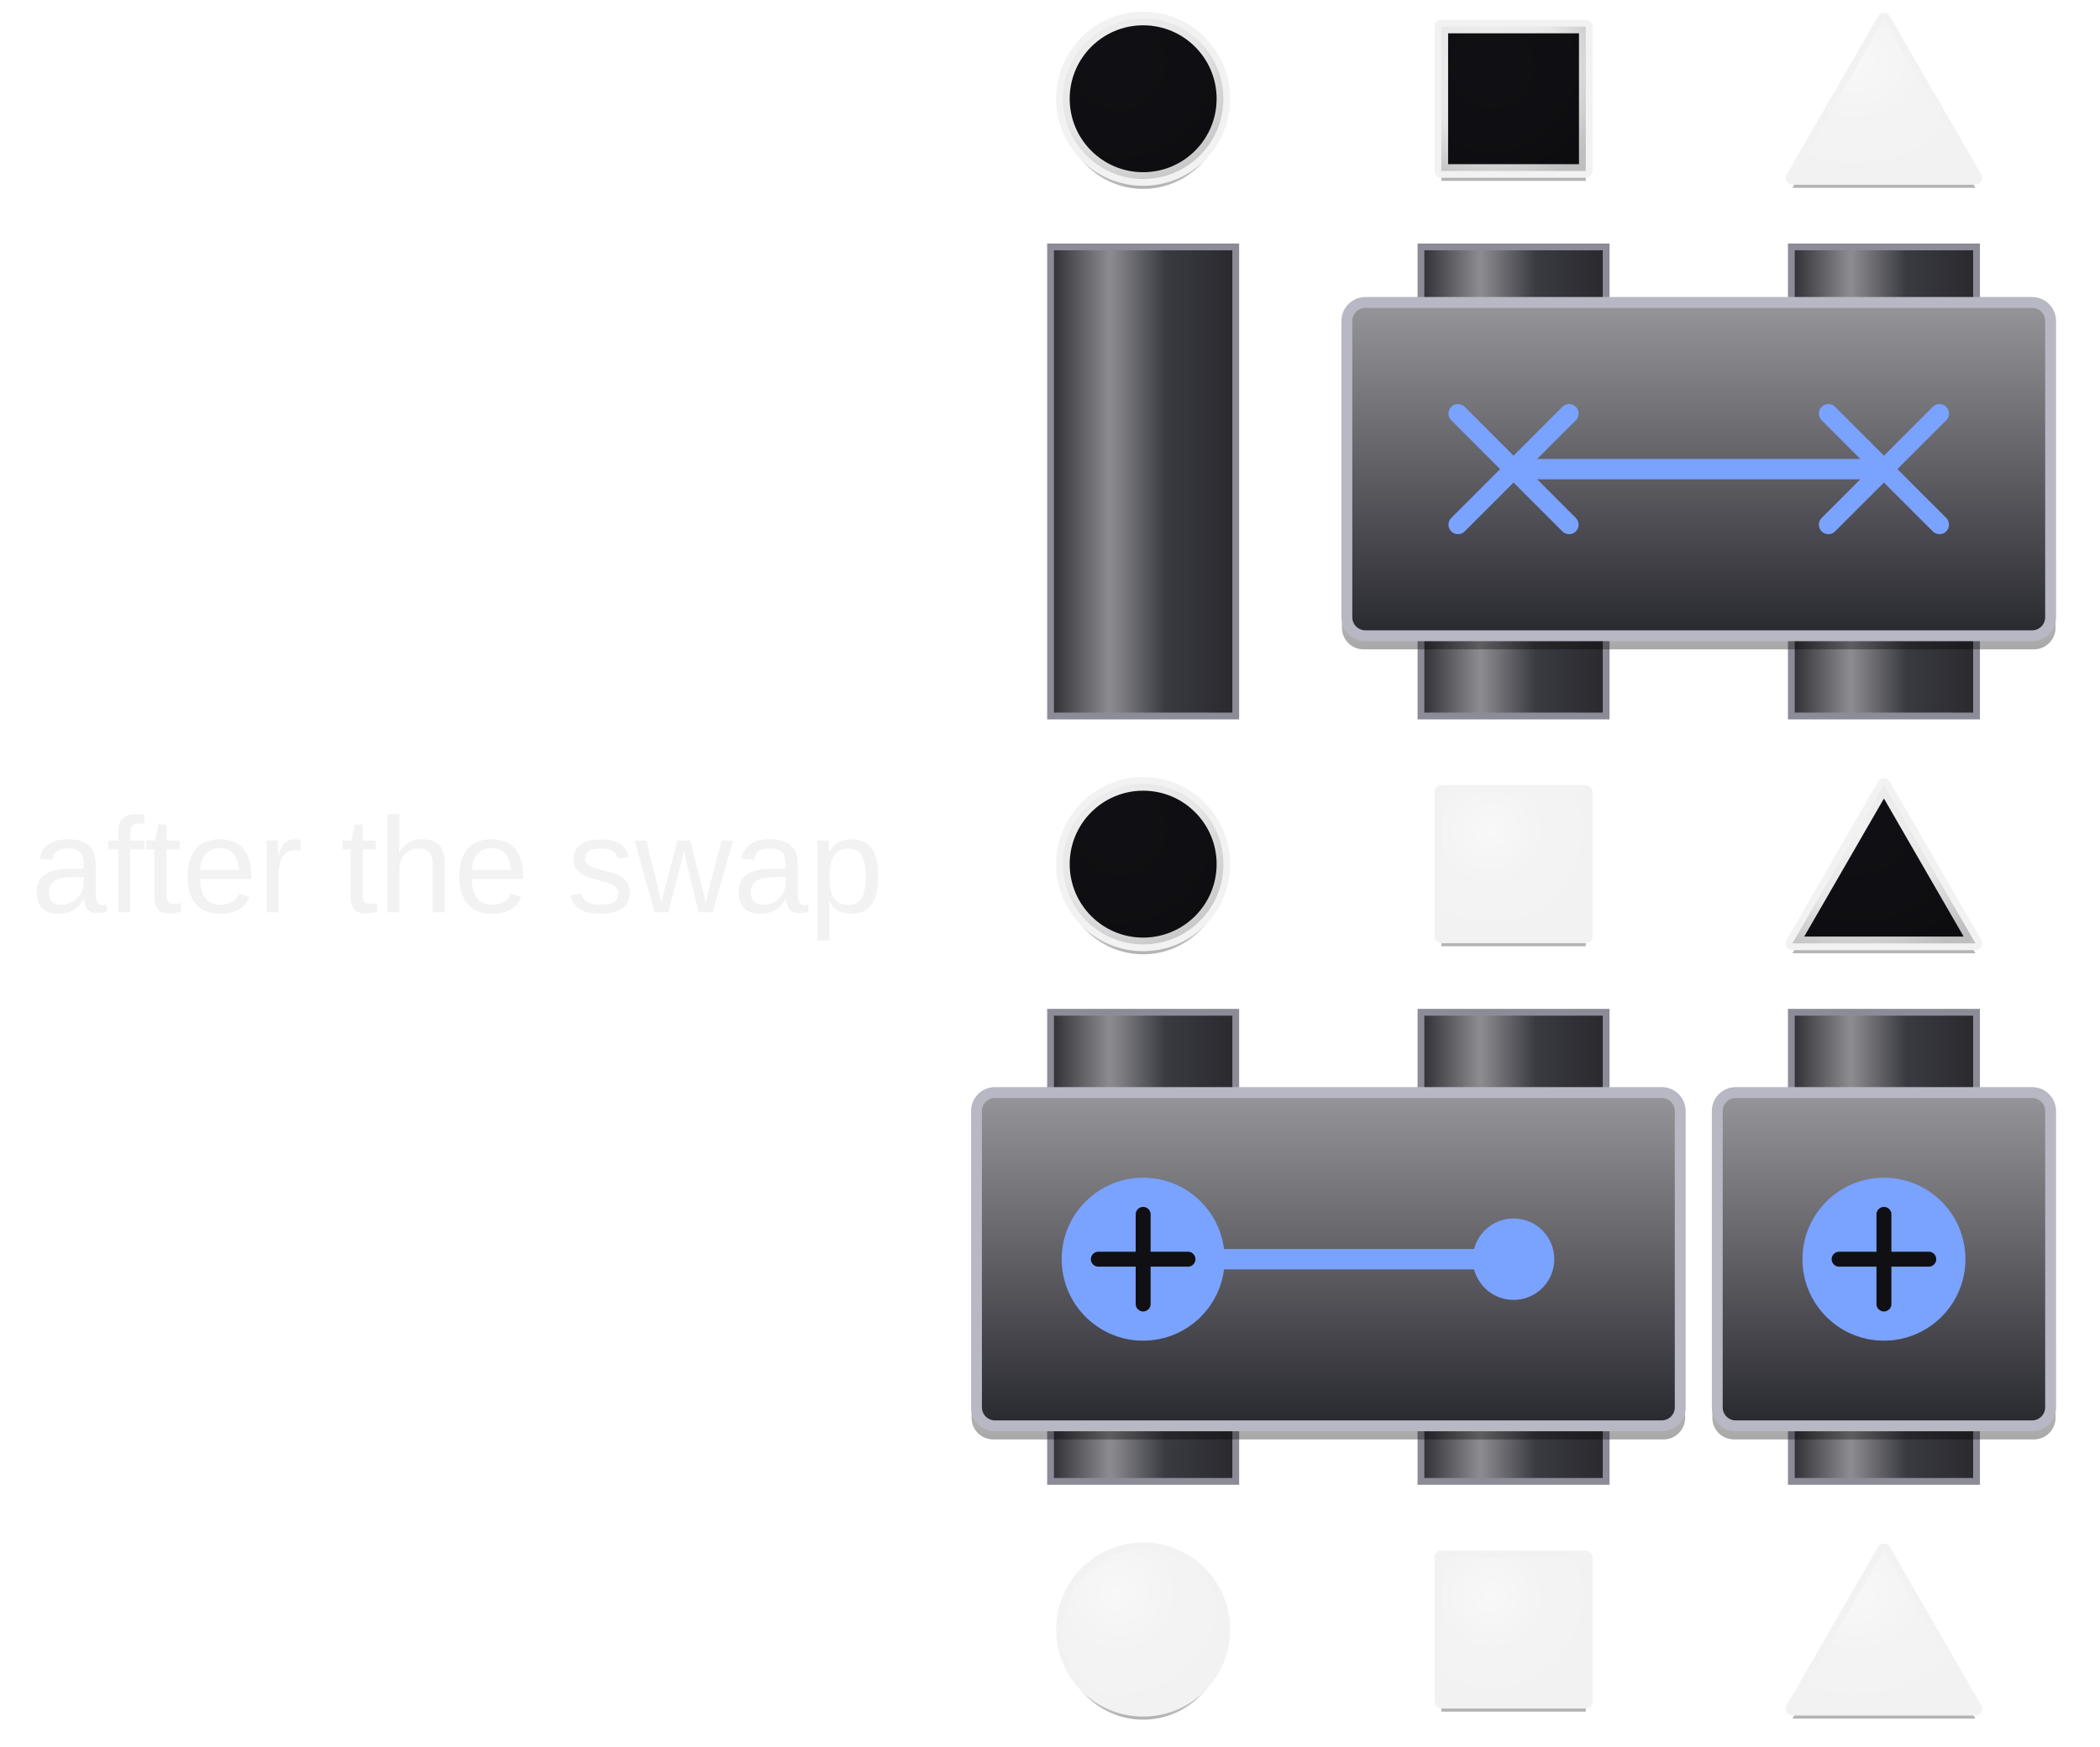
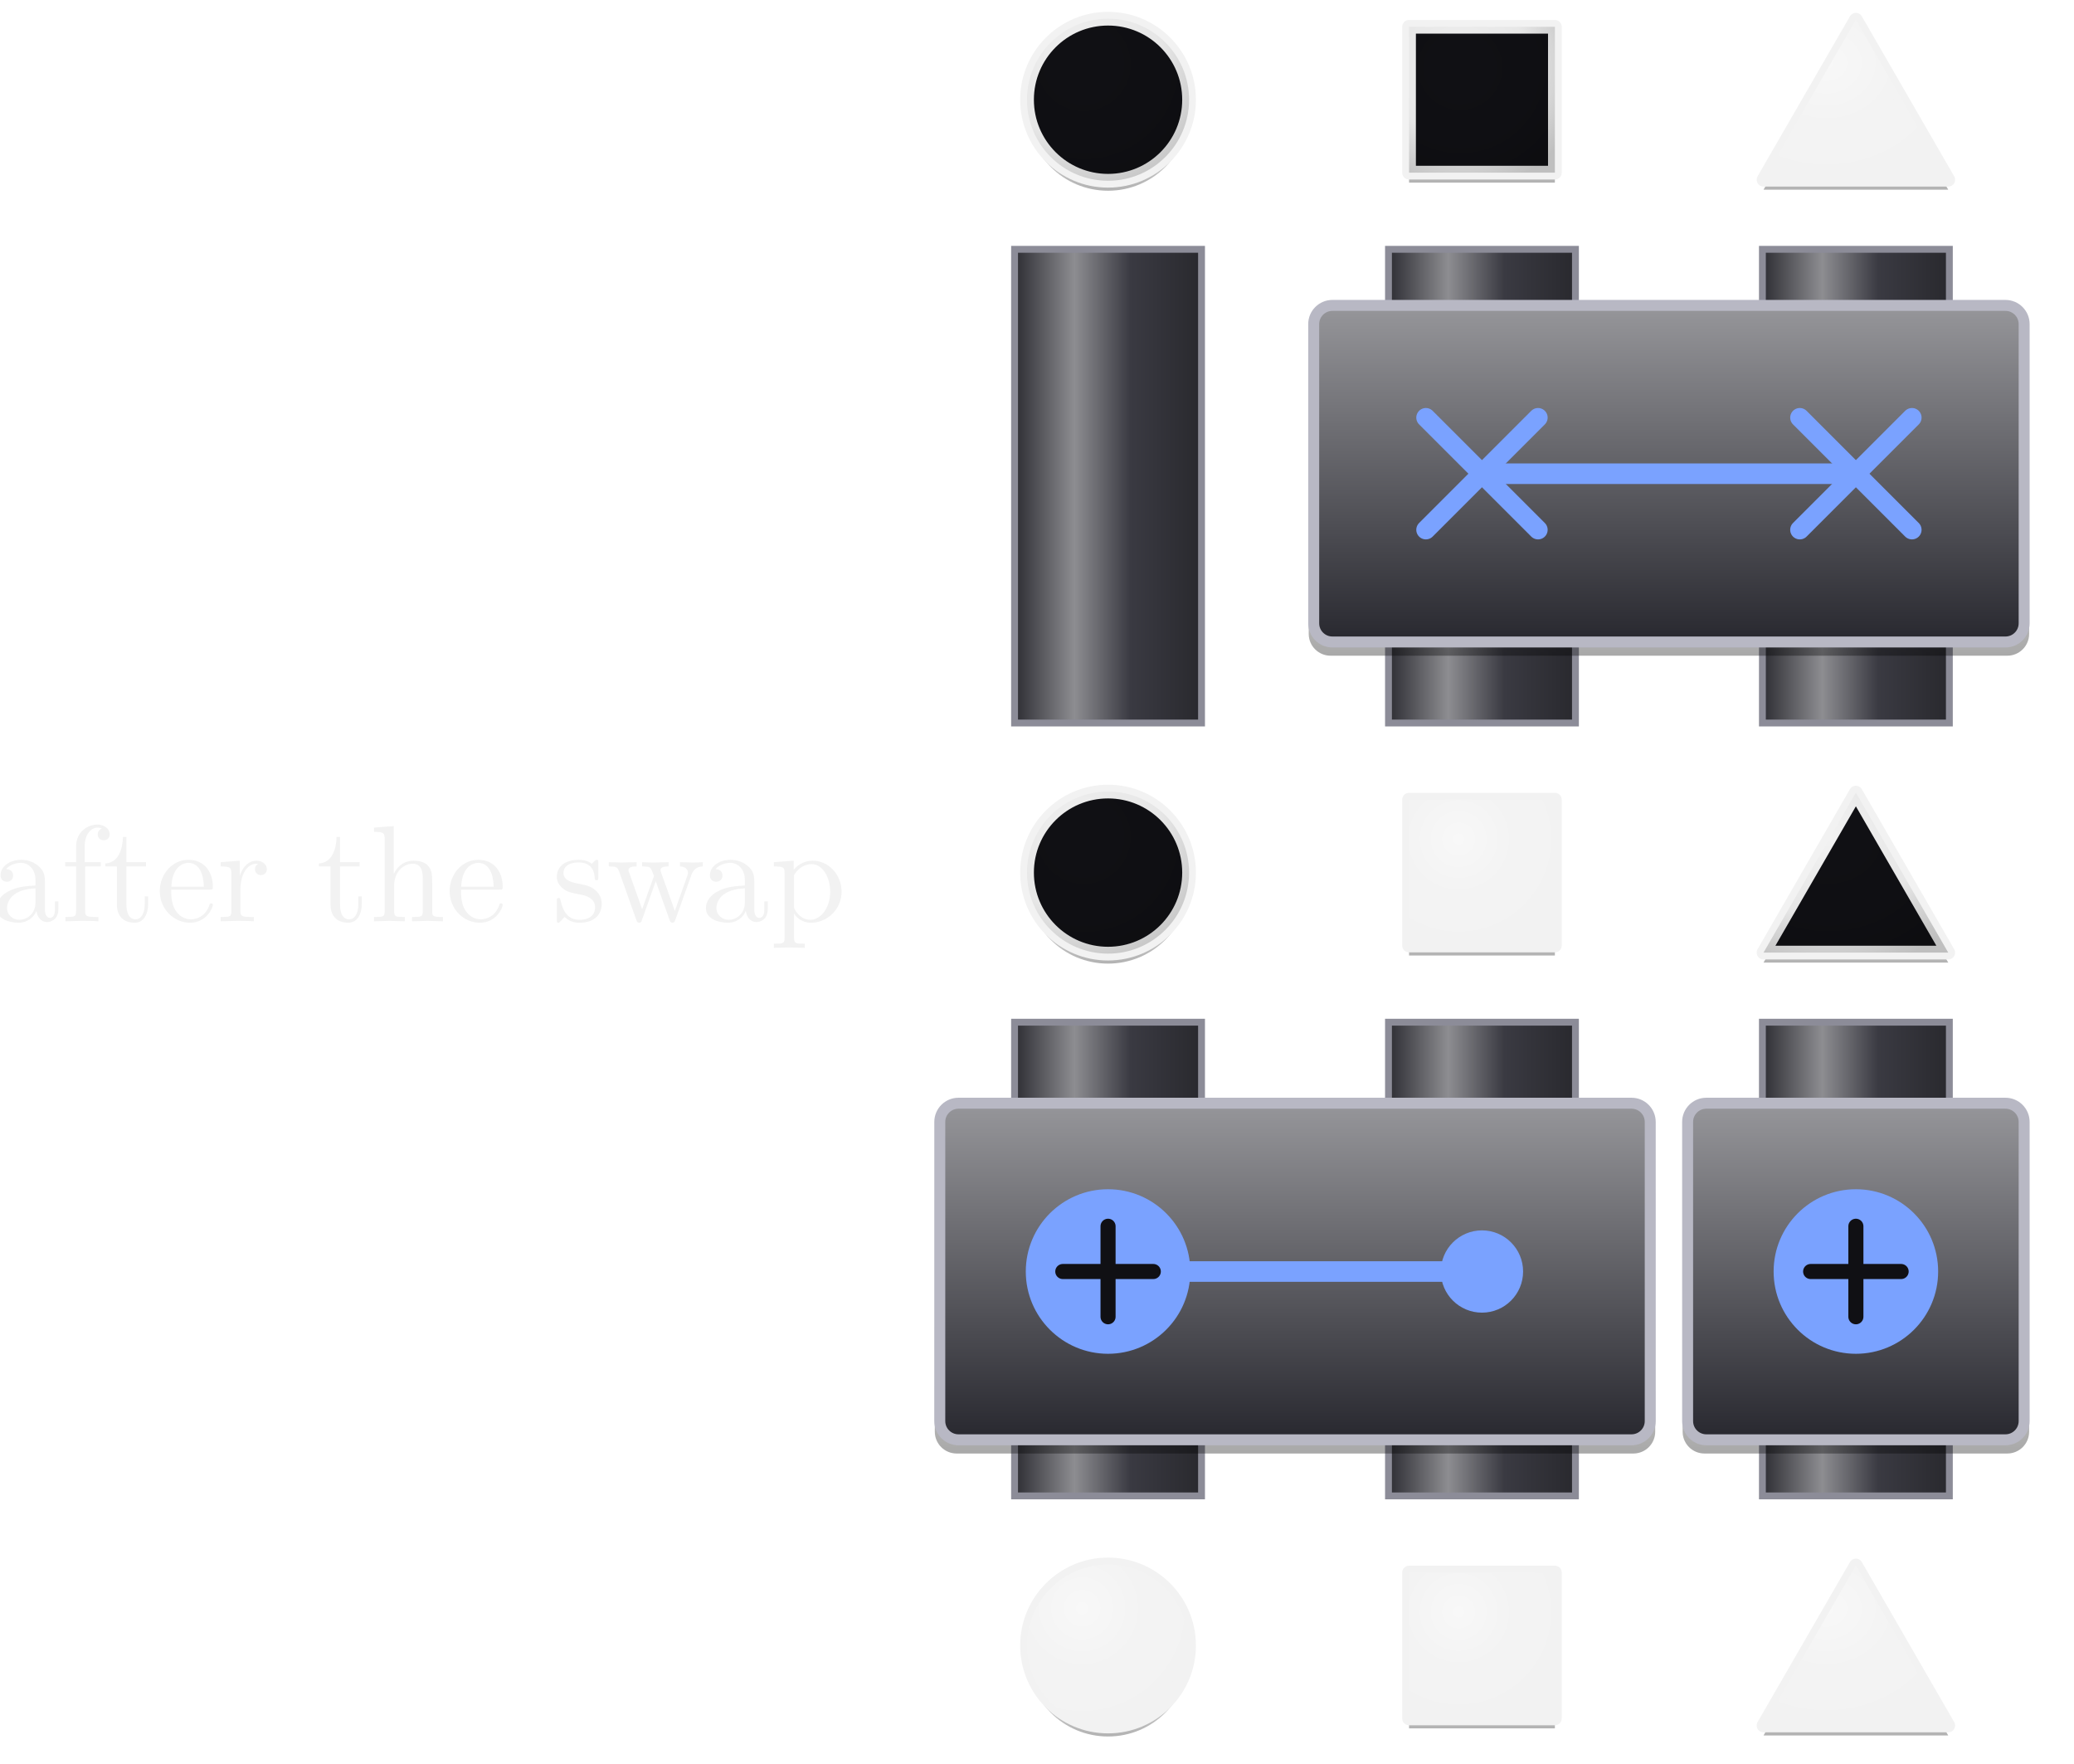
- <svg xmlns="http://www.w3.org/2000/svg" viewBox="-185.182 -3 340.182 283" width="340.182" height="283" shape-rendering="geometricPrecision">
+ <svg xmlns="http://www.w3.org/2000/svg" viewBox="-177.802 -3 332.802 283" width="332.802" height="283" shape-rendering="geometricPrecision">
  <defs>
    <linearGradient id="ms-pipe" x1="0" y1="0" x2="1" y2="0">
      <stop offset="0%" stop-color="#2d2d33" />
      <stop offset="32%" stop-color="#8d8d91" />
      <stop offset="62%" stop-color="#3a3a42" />
      <stop offset="100%" stop-color="#29292e" />
    </linearGradient>
    <linearGradient id="ms-gate" x1="0" y1="0" x2="0" y2="1">
      <stop offset="0%" stop-color="#96969a" />
      <stop offset="100%" stop-color="#28282f" />
    </linearGradient>
    <linearGradient id="ms-shadow" x1="0" y1="0" x2="0" y2="1">
      <stop offset="0%" stop-color="#000000" stop-opacity="0" />
      <stop offset="55%" stop-color="#000000" stop-opacity="0.119" />
      <stop offset="100%" stop-color="#000000" stop-opacity="0.34" />
    </linearGradient>
    <linearGradient id="ms-qubit-shadow" x1="0" y1="0" x2="0" y2="1">
      <stop offset="0%" stop-color="#000000" stop-opacity="0" />
      <stop offset="55%" stop-color="#000000" stop-opacity="0.105" />
      <stop offset="100%" stop-color="#000000" stop-opacity="0.3" />
    </linearGradient>
    <radialGradient id="ms-qubit-lit" cx="0.34" cy="0.27" r="0.78">
      <stop offset="0%" stop-color="#ffffff" stop-opacity="0.46" />
      <stop offset="45%" stop-color="#ffffff" stop-opacity="0.11" />
      <stop offset="100%" stop-color="#ffffff" stop-opacity="0" />
    </radialGradient>
    <radialGradient id="ms-qubit-dim" cx="0.35" cy="0.28" r="0.85">
      <stop offset="0%" stop-color="#000000" stop-opacity="0" />
      <stop offset="58%" stop-color="#000000" stop-opacity="0.05" />
      <stop offset="100%" stop-color="#000000" stop-opacity="0.21" />
    </radialGradient>
  </defs>
  <g>
    <g data-key="pipe:1:n0">
      <rect x="-15" y="37" width="30" height="76" fill="url(#ms-pipe)" stroke="#8c8c98" stroke-width="1.1" />
    </g>
    <g data-key="pipe:1:n1">
      <rect x="-15" y="161" width="30" height="13" fill="url(#ms-pipe)" stroke="#8c8c98" stroke-width="1.1" />
    </g>
    <g data-key="pipe:1:controlled@1-2#0">
      <rect x="-15" y="228" width="30" height="9" fill="url(#ms-pipe)" stroke="#8c8c98" stroke-width="1.1" />
    </g>
    <g data-key="pipe:2:n0">
      <rect x="45" y="37" width="30" height="9" fill="url(#ms-pipe)" stroke="#8c8c98" stroke-width="1.1" />
    </g>
    <g data-key="pipe:2:swap@2-3#0">
      <rect x="45" y="100" width="30" height="13" fill="url(#ms-pipe)" stroke="#8c8c98" stroke-width="1.1" />
    </g>
    <g data-key="pipe:2:n2">
      <rect x="45" y="161" width="30" height="13" fill="url(#ms-pipe)" stroke="#8c8c98" stroke-width="1.1" />
    </g>
    <g data-key="pipe:2:controlled@1-2#0">
      <rect x="45" y="228" width="30" height="9" fill="url(#ms-pipe)" stroke="#8c8c98" stroke-width="1.1" />
    </g>
    <g data-key="pipe:3:n0">
      <rect x="105" y="37" width="30" height="9" fill="url(#ms-pipe)" stroke="#8c8c98" stroke-width="1.1" />
    </g>
    <g data-key="pipe:3:swap@2-3#0">
      <rect x="105" y="100" width="30" height="13" fill="url(#ms-pipe)" stroke="#8c8c98" stroke-width="1.1" />
    </g>
    <g data-key="pipe:3:n2">
      <rect x="105" y="161" width="30" height="13" fill="url(#ms-pipe)" stroke="#8c8c98" stroke-width="1.1" />
    </g>
    <g data-key="pipe:3:controlled@3-3#0">
      <rect x="105" y="228" width="30" height="9" fill="url(#ms-pipe)" stroke="#8c8c98" stroke-width="1.1" />
    </g>
    <g data-key="swap@2-3#0">
      <rect x="32.2" y="48.2" width="115.6" height="54" rx="3.5" fill="url(#ms-shadow)" stroke="none" />
      <rect x="33" y="46" width="114" height="54" rx="3" fill="url(#ms-gate)" stroke="#b8b8c4" stroke-width="1.76" />
    </g>
    <g data-key="controlled@1-2#0">
      <rect x="-27.8" y="176.2" width="115.6" height="54" rx="3.5" fill="url(#ms-shadow)" stroke="none" />
      <rect x="-27" y="174" width="114" height="54" rx="3" fill="url(#ms-gate)" stroke="#b8b8c4" stroke-width="1.76" />
    </g>
    <g data-key="controlled@3-3#0">
      <rect x="92.2" y="176.2" width="55.6" height="54" rx="3.5" fill="url(#ms-shadow)" stroke="none" />
      <rect x="93" y="174" width="54" height="54" rx="3" fill="url(#ms-gate)" stroke="#b8b8c4" stroke-width="1.76" />
    </g>
    <g data-key="swap@2-3#0">
      <line x1="60" y1="73" x2="120" y2="73" stroke="#7aa2ff" stroke-width="3.3" stroke-linecap="round" />
    </g>
    <g data-key="swap@2-3#0">
      <line x1="51" y1="64" x2="69" y2="82" stroke="#7aa2ff" stroke-width="3.08" stroke-linecap="round" />
      <line x1="51" y1="82" x2="69" y2="64" stroke="#7aa2ff" stroke-width="3.08" stroke-linecap="round" />
    </g>
    <g data-key="swap@2-3#0">
      <line x1="111" y1="64" x2="129" y2="82" stroke="#7aa2ff" stroke-width="3.08" stroke-linecap="round" />
      <line x1="111" y1="82" x2="129" y2="64" stroke="#7aa2ff" stroke-width="3.08" stroke-linecap="round" />
    </g>
    <g data-key="view@1-3#0">
      <g transform="translate(0 137)">
        <g transform="translate(0 1.6)">
          <path d="M-13 0A13 13 0 1 0 13 0A13 13 0 1 0 -13 0Z" fill="url(#ms-qubit-shadow)" stroke="none" />
        </g>
        <path d="M-13 0A13 13 0 1 0 13 0A13 13 0 1 0 -13 0Z" fill="#101014" stroke="#f2f2f2" stroke-width="2.2" stroke-linejoin="round" />
        <path d="M-13 0A13 13 0 1 0 13 0A13 13 0 1 0 -13 0Z" fill="url(#ms-qubit-dim)" stroke="none" />
      </g>
    </g>
    <g data-key="view@1-3#0">
      <g transform="translate(60 137)">
        <g transform="translate(0 1.6)">
          <path d="M-11.7 -11.7L11.7 -11.7L11.7 11.7L-11.7 11.7Z" fill="url(#ms-qubit-shadow)" stroke="none" />
        </g>
        <path d="M-11.7 -11.7L11.7 -11.7L11.7 11.7L-11.7 11.7Z" fill="#f2f2f2" stroke="#f2f2f2" stroke-width="2.2" stroke-linejoin="round" />
        <path d="M-11.7 -11.7L11.7 -11.7L11.7 11.7L-11.7 11.7Z" fill="url(#ms-qubit-lit)" stroke="none" />
      </g>
    </g>
    <g data-key="view@1-3#0">
      <g transform="translate(120 137)">
        <g transform="translate(0 1.6)">
          <path d="M0 -12.834L14.82 12.834L-14.82 12.834Z" fill="url(#ms-qubit-shadow)" stroke="none" />
        </g>
        <path d="M0 -12.834L14.82 12.834L-14.82 12.834Z" fill="#101014" stroke="#f2f2f2" stroke-width="2.2" stroke-linejoin="round" />
        <path d="M0 -12.834L14.82 12.834L-14.82 12.834Z" fill="url(#ms-qubit-dim)" stroke="none" />
      </g>
    </g>
    <g data-key="controlled@1-2#0">
      <line x1="0" y1="201" x2="60" y2="201" stroke="#7aa2ff" stroke-width="3.3" stroke-linecap="round" />
    </g>
    <g data-key="controlled@1-2#0">
      <circle cx="60" cy="201" r="6.6" fill="#7aa2ff" />
    </g>
    <g data-key="controlled@1-2#0">
      <circle cx="0" cy="201" r="13.2" fill="#7aa2ff" />
      <line x1="-7.26" y1="201" x2="7.26" y2="201" stroke="#101014" stroke-width="2.42" stroke-linecap="round" />
      <line x1="0" y1="193.74" x2="0" y2="208.26" stroke="#101014" stroke-width="2.42" stroke-linecap="round" />
    </g>
    <g data-key="controlled@3-3#0">
      <circle cx="120" cy="201" r="13.2" fill="#7aa2ff" />
      <line x1="112.74" y1="201" x2="127.26" y2="201" stroke="#101014" stroke-width="2.42" stroke-linecap="round" />
      <line x1="120" y1="193.74" x2="120" y2="208.26" stroke="#101014" stroke-width="2.42" stroke-linecap="round" />
    </g>
    <g data-key="state:in">
      <g transform="translate(0 13)">
        <g transform="translate(0 1.6)">
          <path d="M-13 0A13 13 0 1 0 13 0A13 13 0 1 0 -13 0Z" fill="url(#ms-qubit-shadow)" stroke="none" />
        </g>
        <path d="M-13 0A13 13 0 1 0 13 0A13 13 0 1 0 -13 0Z" fill="#101014" stroke="#f2f2f2" stroke-width="2.2" stroke-linejoin="round" />
        <path d="M-13 0A13 13 0 1 0 13 0A13 13 0 1 0 -13 0Z" fill="url(#ms-qubit-dim)" stroke="none" />
      </g>
    </g>
    <g data-key="state:in">
      <g transform="translate(60 13)">
        <g transform="translate(0 1.6)">
          <path d="M-11.7 -11.7L11.7 -11.7L11.7 11.7L-11.7 11.7Z" fill="url(#ms-qubit-shadow)" stroke="none" />
        </g>
        <path d="M-11.7 -11.7L11.7 -11.7L11.7 11.7L-11.7 11.7Z" fill="#101014" stroke="#f2f2f2" stroke-width="2.2" stroke-linejoin="round" />
        <path d="M-11.7 -11.7L11.7 -11.7L11.7 11.7L-11.7 11.7Z" fill="url(#ms-qubit-dim)" stroke="none" />
      </g>
    </g>
    <g data-key="state:in">
      <g transform="translate(120 13)">
        <g transform="translate(0 1.6)">
          <path d="M0 -12.834L14.82 12.834L-14.82 12.834Z" fill="url(#ms-qubit-shadow)" stroke="none" />
        </g>
        <path d="M0 -12.834L14.82 12.834L-14.82 12.834Z" fill="#f2f2f2" stroke="#f2f2f2" stroke-width="2.2" stroke-linejoin="round" />
        <path d="M0 -12.834L14.82 12.834L-14.82 12.834Z" fill="url(#ms-qubit-lit)" stroke="none" />
      </g>
    </g>
    <g data-key="state:out">
      <g transform="translate(0 261)">
        <g transform="translate(0 1.6)">
          <path d="M-13 0A13 13 0 1 0 13 0A13 13 0 1 0 -13 0Z" fill="url(#ms-qubit-shadow)" stroke="none" />
        </g>
        <path d="M-13 0A13 13 0 1 0 13 0A13 13 0 1 0 -13 0Z" fill="#f2f2f2" stroke="#f2f2f2" stroke-width="2.2" stroke-linejoin="round" />
        <path d="M-13 0A13 13 0 1 0 13 0A13 13 0 1 0 -13 0Z" fill="url(#ms-qubit-lit)" stroke="none" />
      </g>
    </g>
    <g data-key="state:out">
      <g transform="translate(60 261)">
        <g transform="translate(0 1.6)">
          <path d="M-11.7 -11.7L11.7 -11.7L11.7 11.7L-11.7 11.7Z" fill="url(#ms-qubit-shadow)" stroke="none" />
        </g>
        <path d="M-11.7 -11.7L11.7 -11.7L11.7 11.7L-11.7 11.7Z" fill="#f2f2f2" stroke="#f2f2f2" stroke-width="2.2" stroke-linejoin="round" />
        <path d="M-11.7 -11.7L11.7 -11.7L11.7 11.7L-11.7 11.7Z" fill="url(#ms-qubit-lit)" stroke="none" />
      </g>
    </g>
    <g data-key="state:out">
      <g transform="translate(120 261)">
        <g transform="translate(0 1.6)">
          <path d="M0 -12.834L14.82 12.834L-14.82 12.834Z" fill="url(#ms-qubit-shadow)" stroke="none" />
        </g>
        <path d="M0 -12.834L14.82 12.834L-14.82 12.834Z" fill="#f2f2f2" stroke="#f2f2f2" stroke-width="2.2" stroke-linejoin="round" />
        <path d="M0 -12.834L14.82 12.834L-14.82 12.834Z" fill="url(#ms-qubit-lit)" stroke="none" />
      </g>
    </g>
-     <text x="-42" y="144.81" text-anchor="end" font-family="ui-sans-serif, system-ui, -apple-system, 'Helvetica Neue', Arial, sans-serif" font-size="22" font-weight="400" fill="#f2f2f2">after the swap</text>
+     <text x="-42" y="144.81" text-anchor="end" font-family="'Latin Modern Roman', 'CMU Serif', 'Computer Modern', 'Latin Modern Roman 10', 'Times New Roman', Times, serif" font-size="22" font-weight="400" fill="#f2f2f2">after the swap</text>
  </g>
</svg>
